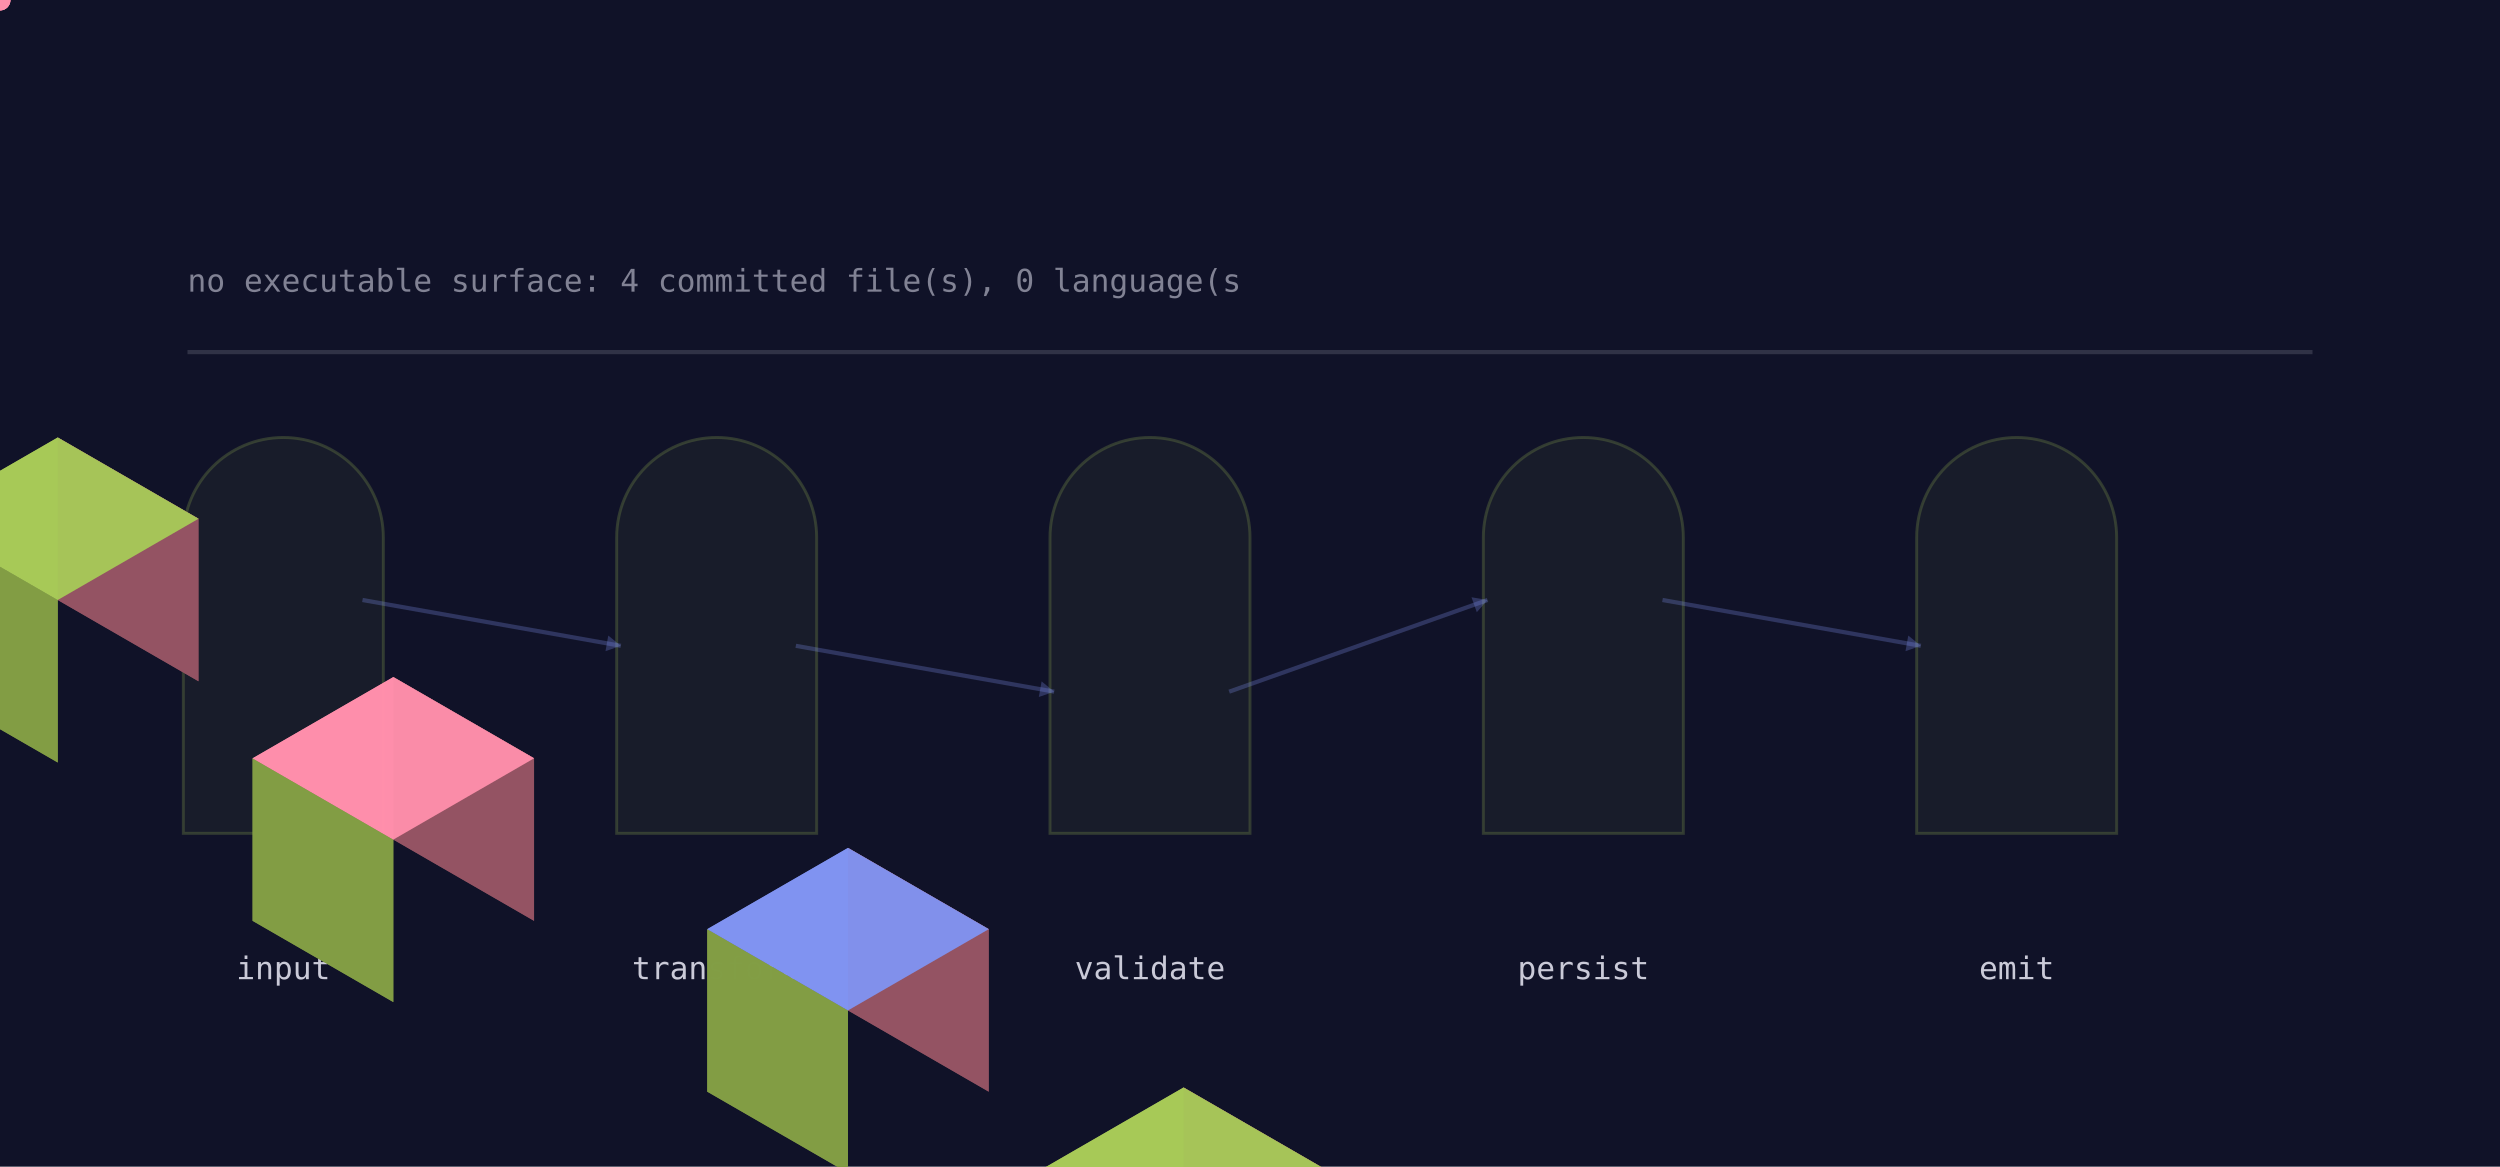
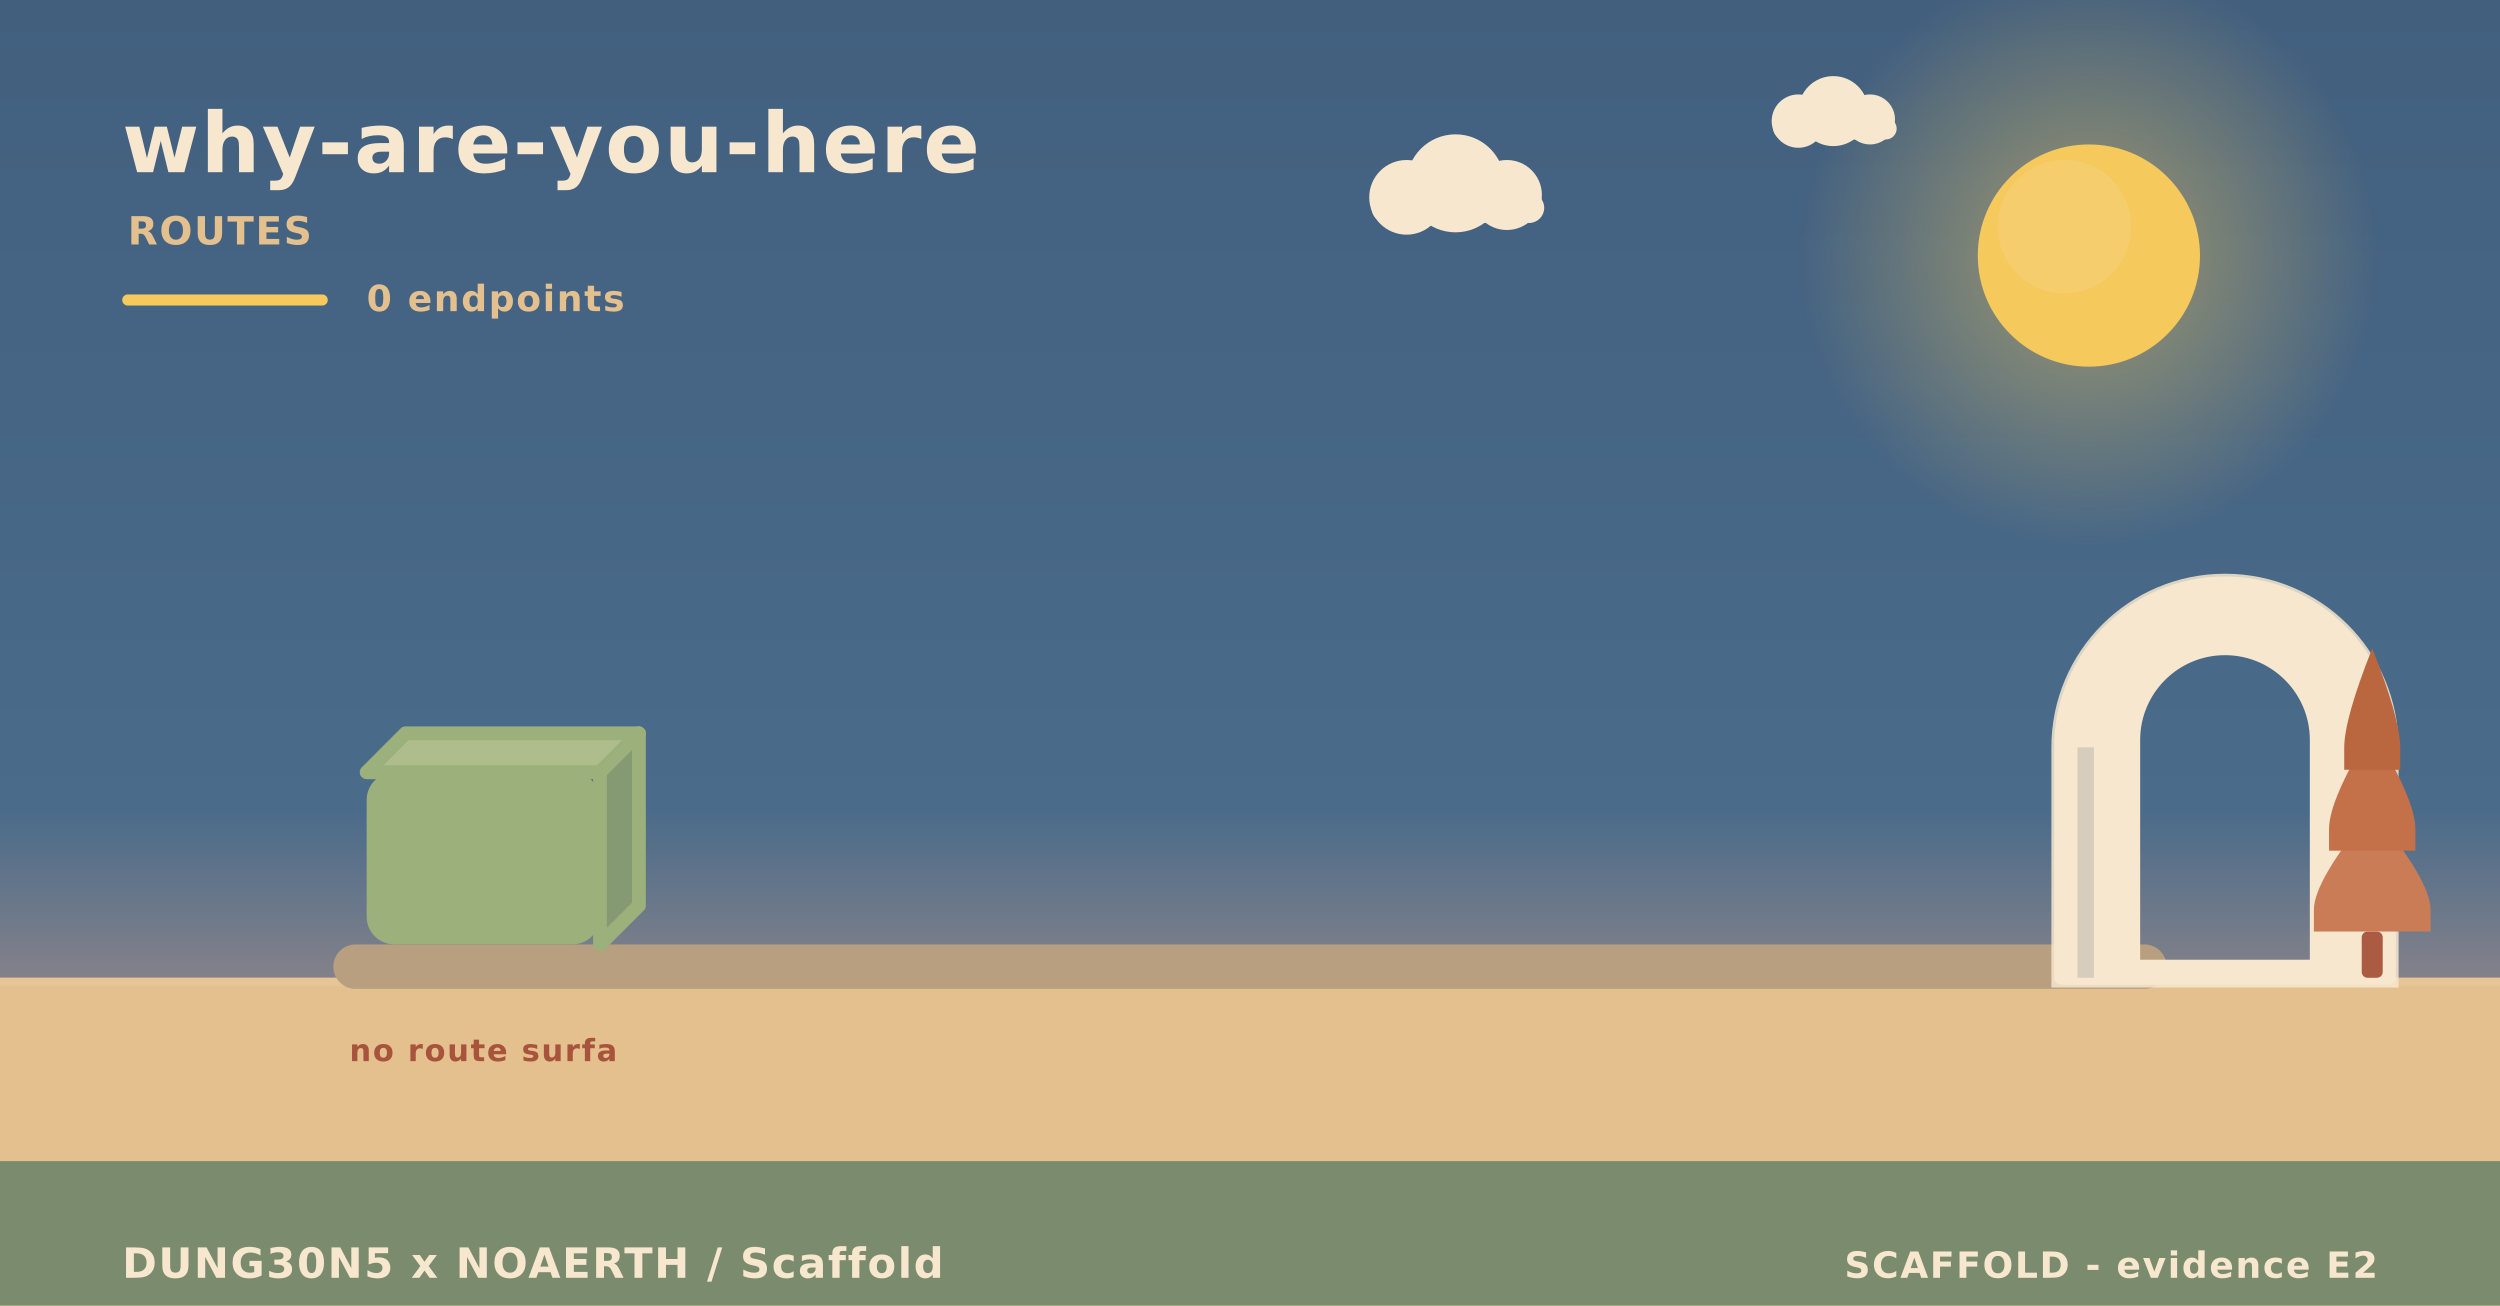
- <svg xmlns="http://www.w3.org/2000/svg" viewBox="0 0 1200 560" width="1200" height="560" role="img" aria-label="why-are-you-here data flow">
-   <rect width="1200" height="560" fill="#101228" />
-   <defs>
-     <linearGradient id="gf" x1="0" y1="0" x2="1" y2="1">
-       <stop offset="0%" stop-color="#8093f1" />
-       <stop offset="100%" stop-color="#a7c957" />
-     </linearGradient>
-   </defs>
-   <path d="M88.00,400.00 L88.00,258.00 A48.00,48.00 0 0 1 184.00,258.00 L184.00,400.00 Z" fill="rgba(167,201,87,0.100)" opacity="0.55" stroke="rgba(167,201,87,0.400)" stroke-width="1.4" />
-   <polygon points="-133.37,173.00 -65.82,212.00 -65.82,134.00 -133.37,95.00" fill="#945363" opacity="0.95" />
-   <polygon points="-200.92,212.00 -133.37,251.00 -133.37,173.00 -200.92,134.00" fill="#829d44" opacity="0.95" />
-   <polygon points="-133.37,95.00 -65.82,134.00 -133.37,173.00 -200.92,134.00" fill="#8093f1" opacity="0.95" />
+ <svg xmlns="http://www.w3.org/2000/svg" width="900" height="470" viewBox="0 0 900 470" role="img" aria-label="why-are-you-here - how data moves">
+   <linearGradient id="skyd" x1="0" y1="0" x2="0" y2="1">
+     <stop offset="0" stop-color="#425f7e" />
+     <stop offset="0.62" stop-color="#4a6b8a" />
+     <stop offset="1" stop-color="#f3ad8a" />
+   </linearGradient>
+   <rect width="900" height="470" fill="url(#skyd)" />
+   <radialGradient id="sund">
+     <stop offset="0.35" stop-color="#f5c95c" stop-opacity="0.34" />
+     <stop offset="1" stop-color="#f5c95c" stop-opacity="0" />
+   </radialGradient>
+   <circle cx="752" cy="92" r="104" fill="url(#sund)" />
+   <circle cx="752" cy="92" r="40" fill="#f5c95c" />
+   <circle cx="743.2" cy="81.6" r="24" fill="#f5d27e" opacity="0.5" />
  <g>
-     <polygon points="-133.37,173.00 -65.82,212.00 -65.82,134.00 -133.37,95.00" fill="#945363" opacity="0.95" />
-     <polygon points="-200.92,212.00 -133.37,251.00 -133.37,173.00 -200.92,134.00" fill="#829d44" opacity="0.95" />
-     <polygon points="-133.37,95.00 -65.82,134.00 -133.37,173.00 -200.92,134.00" fill="#8093f1" opacity="0.95" />
-     <animate attributeName="opacity" values="0.25;1.0;0.25" dur="3.667s" begin="0.0s" repeatCount="indefinite" />
+     <circle cx="524" cy="66" r="17.64" fill="#f6e7ce" />
+     <circle cx="506.36" cy="71.04" r="13.44" fill="#f6e7ce" />
+     <circle cx="542.48" cy="70.2" r="12.6" fill="#f6e7ce" />
+     <rect x="493.76" y="69.36" width="62.16" height="10.92" rx="5.46" fill="#f6e7ce" />
+     <animateTransform attributeName="transform" type="translate" values="0 0;24 0;0 0" dur="36s" begin="0s" repeatCount="indefinite" />
  </g>
-   <text x="136" y="470" font-family="ui-monospace,Menlo,monospace" font-size="15" fill="rgba(242,242,255,0.820)" text-anchor="middle">input</text>
-   <path d="M296.00,400.00 L296.00,258.00 A48.00,48.00 0 0 1 392.00,258.00 L392.00,400.00 Z" fill="rgba(167,201,87,0.100)" opacity="0.55" stroke="rgba(167,201,87,0.400)" stroke-width="1.4" />
-   <polygon points="27.71,288.00 95.26,327.00 95.26,249.00 27.71,210.00" fill="#945363" opacity="0.95" />
-   <polygon points="-39.84,327.00 27.71,366.00 27.71,288.00 -39.84,249.00" fill="#829d44" opacity="0.95" />
-   <polygon points="27.71,210.00 95.26,249.00 27.71,288.00 -39.84,249.00" fill="#a7c957" opacity="0.95" />
  <g>
-     <polygon points="27.71,288.00 95.26,327.00 95.26,249.00 27.71,210.00" fill="#945363" opacity="0.95" />
-     <polygon points="-39.84,327.00 27.71,366.00 27.71,288.00 -39.84,249.00" fill="#829d44" opacity="0.95" />
-     <polygon points="27.71,210.00 95.26,249.00 27.71,288.00 -39.84,249.00" fill="#a7c957" opacity="0.95" />
-     <animate attributeName="opacity" values="0.25;1.0;0.25" dur="3.667s" begin="0.4s" repeatCount="indefinite" />
+     <circle cx="660" cy="40" r="12.6" fill="#f6e7ce" />
+     <circle cx="647.4" cy="43.6" r="9.6" fill="#f6e7ce" />
+     <circle cx="673.2" cy="43" r="9" fill="#f6e7ce" />
+     <rect x="638.4" y="42.4" width="44.4" height="7.8" rx="3.9" fill="#f6e7ce" />
+     <animateTransform attributeName="transform" type="translate" values="0 0;-18 0;0 0" dur="46s" begin="3s" repeatCount="indefinite" />
  </g>
-   <text x="344" y="470" font-family="ui-monospace,Menlo,monospace" font-size="15" fill="rgba(242,242,255,0.820)" text-anchor="middle">transform</text>
-   <line x1="174.00" y1="288.00" x2="298.00" y2="310.00" stroke="rgba(128,147,241,0.500)" stroke-width="2.00" opacity="0.55" />
-   <polygon points="298.00,310.00 291.97,305.07 290.64,312.55" fill="rgba(128,147,241,0.500)" opacity="0.55" />
-   <g opacity="0.9">
-     <circle cx="0.00" cy="0.00" r="5.00" fill="#ff8fab" opacity="1.00" />
-     <animateTransform attributeName="transform" type="translate" values="174.00,288.00 298.00,310.00" dur="2.933s" begin="0.0s" repeatCount="indefinite" />
-     <animateTransform attributeName="transform" type="translate" values="298.00,310.00 174.00,288.00" dur="2.933s" begin="1.467s" repeatCount="indefinite" />
+   <rect x="0" y="352" width="900" height="118" fill="#e3c08d" />
+   <rect x="0" y="352" width="900" height="3" fill="#e6c596" />
+   <text x="44" y="62" font-family="Verdana,DejaVu Sans,sans-serif" font-size="30" font-weight="700" letter-spacing="0.6" fill="#f6e7ce" text-anchor="start">why-are-you-here</text>
+   <text x="46" y="88" font-family="Verdana,DejaVu Sans,sans-serif" font-size="14" font-weight="700" letter-spacing="0.6" fill="#e3c08d" text-anchor="start">ROUTES</text>
+   <rect x="44" y="106" width="74" height="4" rx="2" fill="#f5c95c" />
+   <text x="132" y="112" font-family="Verdana,DejaVu Sans,sans-serif" font-size="13" font-weight="700" letter-spacing="0.6" fill="#e3c08d" text-anchor="start">0 endpoints</text>
+   <rect x="120" y="340" width="660" height="16" rx="8" fill="#b79f80" />
+   <g>
+     <path d="M132,278 L216,278 L230,264 L146,264 Z" fill="#afbc8c" stroke="#9bb07a" stroke-width="5" stroke-linejoin="round" />
+     <path d="M216,278 L230,264 L230,326 L216,340 Z" fill="#859972" stroke="#9bb07a" stroke-width="5" stroke-linejoin="round" />
+     <rect x="132" y="278" width="84" height="62" rx="10" fill="#9bb07a" />
+     <animateTransform attributeName="transform" type="translate" values="0 10;0 0" dur="0.8s" begin="0s" fill="freeze" />
  </g>
-   <path d="M504.00,400.00 L504.00,258.00 A48.00,48.00 0 0 1 600.00,258.00 L600.00,400.00 Z" fill="rgba(167,201,87,0.100)" opacity="0.55" stroke="rgba(167,201,87,0.400)" stroke-width="1.4" />
-   <polygon points="188.79,403.00 256.34,442.00 256.34,364.00 188.79,325.00" fill="#945363" opacity="0.95" />
-   <polygon points="121.24,442.00 188.79,481.00 188.79,403.00 121.24,364.00" fill="#829d44" opacity="0.95" />
-   <polygon points="188.79,325.00 256.34,364.00 188.79,403.00 121.24,364.00" fill="#ff8fab" opacity="0.95" />
-   <g>
-     <polygon points="188.79,403.00 256.34,442.00 256.34,364.00 188.79,325.00" fill="#945363" opacity="0.95" />
-     <polygon points="121.24,442.00 188.79,481.00 188.79,403.00 121.24,364.00" fill="#829d44" opacity="0.95" />
-     <polygon points="188.79,325.00 256.34,364.00 188.79,403.00 121.24,364.00" fill="#ff8fab" opacity="0.95" />
-     <animate attributeName="opacity" values="0.25;1.0;0.25" dur="3.667s" begin="0.8s" repeatCount="indefinite" />
-   </g>
-   <text x="552" y="470" font-family="ui-monospace,Menlo,monospace" font-size="15" fill="rgba(242,242,255,0.820)" text-anchor="middle">validate</text>
-   <line x1="382.00" y1="310.00" x2="506.00" y2="332.00" stroke="rgba(128,147,241,0.500)" stroke-width="2.00" opacity="0.55" />
-   <polygon points="506.00,332.00 499.97,327.07 498.64,334.55" fill="rgba(128,147,241,0.500)" opacity="0.55" />
-   <g opacity="0.9">
-     <circle cx="0.00" cy="0.00" r="5.00" fill="#ff8fab" opacity="1.00" />
-     <animateTransform attributeName="transform" type="translate" values="382.00,310.00 506.00,332.00" dur="2.933s" begin="0.45s" repeatCount="indefinite" />
-     <animateTransform attributeName="transform" type="translate" values="506.00,332.00 382.00,310.00" dur="2.933s" begin="1.917s" repeatCount="indefinite" />
-   </g>
-   <path d="M712.00,400.00 L712.00,258.00 A48.00,48.00 0 0 1 808.00,258.00 L808.00,400.00 Z" fill="rgba(167,201,87,0.100)" opacity="0.55" stroke="rgba(167,201,87,0.400)" stroke-width="1.4" />
-   <polygon points="407.03,485.00 474.58,524.00 474.58,446.00 407.03,407.00" fill="#945363" opacity="0.95" />
-   <polygon points="339.48,524.00 407.03,563.00 407.03,485.00 339.48,446.00" fill="#829d44" opacity="0.95" />
-   <polygon points="407.03,407.00 474.58,446.00 407.03,485.00 339.48,446.00" fill="#8093f1" opacity="0.95" />
-   <g>
-     <polygon points="407.03,485.00 474.58,524.00 474.58,446.00 407.03,407.00" fill="#945363" opacity="0.95" />
-     <polygon points="339.48,524.00 407.03,563.00 407.03,485.00 339.48,446.00" fill="#829d44" opacity="0.95" />
-     <polygon points="407.03,407.00 474.58,446.00 407.03,485.00 339.48,446.00" fill="#8093f1" opacity="0.95" />
-     <animate attributeName="opacity" values="0.25;1.0;0.25" dur="3.667s" begin="1.2s" repeatCount="indefinite" />
-   </g>
-   <text x="760" y="470" font-family="ui-monospace,Menlo,monospace" font-size="15" fill="rgba(242,242,255,0.820)" text-anchor="middle">persist</text>
-   <line x1="590.00" y1="332.00" x2="714.00" y2="288.00" stroke="rgba(128,147,241,0.500)" stroke-width="2.00" opacity="0.55" />
-   <polygon points="714.00,288.00 706.32,286.69 708.86,293.86" fill="rgba(128,147,241,0.500)" opacity="0.55" />
-   <g opacity="0.9">
-     <circle cx="0.00" cy="0.00" r="5.00" fill="#ff8fab" opacity="1.00" />
-     <animateTransform attributeName="transform" type="translate" values="590.00,332.00 714.00,288.00" dur="2.933s" begin="0.9s" repeatCount="indefinite" />
-     <animateTransform attributeName="transform" type="translate" values="714.00,288.00 590.00,332.00" dur="2.933s" begin="2.367s" repeatCount="indefinite" />
-   </g>
-   <path d="M920.00,400.00 L920.00,258.00 A48.00,48.00 0 0 1 1016.00,258.00 L1016.00,400.00 Z" fill="rgba(167,201,87,0.100)" opacity="0.55" stroke="rgba(167,201,87,0.400)" stroke-width="1.4" />
-   <polygon points="568.11,600.00 635.66,639.00 635.66,561.00 568.11,522.00" fill="#945363" opacity="0.95" />
-   <polygon points="500.56,639.00 568.11,678.00 568.11,600.00 500.56,561.00" fill="#829d44" opacity="0.95" />
-   <polygon points="568.11,522.00 635.66,561.00 568.11,600.00 500.56,561.00" fill="#a7c957" opacity="0.95" />
-   <g>
-     <polygon points="568.11,600.00 635.66,639.00 635.66,561.00 568.11,522.00" fill="#945363" opacity="0.95" />
-     <polygon points="500.56,639.00 568.11,678.00 568.11,600.00 500.56,561.00" fill="#829d44" opacity="0.95" />
-     <polygon points="568.11,522.00 635.66,561.00 568.11,600.00 500.56,561.00" fill="#a7c957" opacity="0.95" />
-     <animate attributeName="opacity" values="0.25;1.0;0.25" dur="3.667s" begin="1.6s" repeatCount="indefinite" />
-   </g>
-   <text x="968" y="470" font-family="ui-monospace,Menlo,monospace" font-size="15" fill="rgba(242,242,255,0.820)" text-anchor="middle">emit</text>
-   <line x1="798.00" y1="288.00" x2="922.00" y2="310.00" stroke="rgba(128,147,241,0.500)" stroke-width="2.00" opacity="0.55" />
-   <polygon points="922.00,310.00 915.97,305.07 914.64,312.55" fill="rgba(128,147,241,0.500)" opacity="0.55" />
-   <g opacity="0.9">
-     <circle cx="0.00" cy="0.00" r="5.00" fill="#ff8fab" opacity="1.00" />
-     <animateTransform attributeName="transform" type="translate" values="798.00,288.00 922.00,310.00" dur="2.933s" begin="1.35s" repeatCount="indefinite" />
-     <animateTransform attributeName="transform" type="translate" values="922.00,310.00 798.00,288.00" dur="2.933s" begin="2.817s" repeatCount="indefinite" />
-   </g>
-   <rect x="90.00" y="168.00" width="1020.00" height="2.00" rx="0.00" fill="rgba(242,242,255,0.140)" opacity="1.00" />
-   <text x="90" y="140" font-family="ui-monospace,Menlo,monospace" font-size="15" fill="rgba(242,242,255,0.500)">no executable surface: 4 committed file(s), 0 language(s</text>
+   <text x="174" y="382" font-family="Verdana,DejaVu Sans,sans-serif" font-size="11" font-weight="700" letter-spacing="0.6" fill="#a8543c" text-anchor="middle">no route surfa</text>
+   <path d="M742,352 L742,269.04 A59,59 0 0 1 860,269.04 L860,352 Z M767.96,348 L767.96,266.4 A33.04,33.04 0 0 1 834.04,266.4 L834.04,348 Z" fill="#f6e7ce" fill-rule="evenodd" stroke="#f6e7ce" stroke-width="5" stroke-linejoin="round" />
+   <path d="M742,352 L742,269.04 A59,59 0 0 1 860,269.04 L860,352 Z" fill="none" stroke="#f6e7ce" stroke-width="7" stroke-linecap="round" opacity="0.85" />
+   <rect x="747.9" y="269.04" width="5.9" height="82.96" fill="#d7cdbc" />
+   <rect x="850.22" y="335.36" width="7.56" height="16.64" rx="2.1" fill="#ac5b43" />
+   <path d="M854,291.68 Q833,317.01 833,327.5 Q833,335.36 833,335.36 L875,335.36 Q875,335.36 875,327.5 Q875,317.01 854,291.68 Z" fill="#c97c56" />
+   <path d="M854,262.56 Q838.46,287.89 838.46,298.38 Q838.46,306.24 838.46,306.24 L869.54,306.24 Q869.54,306.24 869.54,298.38 Q869.54,287.89 854,262.56 Z" fill="#c47048" />
+   <path d="M854,233.44 Q843.92,258.77 843.92,269.26 Q843.92,277.12 843.92,277.12 L864.08,277.12 Q864.08,277.12 864.08,269.26 Q864.08,258.77 854,233.44 Z" fill="#ba663f" />
+   <rect x="0" y="418" width="900" height="52" rx="0" fill="#75886c" opacity="0.94" />
+   <text x="44" y="460" font-family="Verdana,DejaVu Sans,sans-serif" font-size="15" font-weight="700" letter-spacing="0.6" fill="#f6e7ce" text-anchor="start">DUNG30N5 x NOAERTH  /  Scaffold</text>
+   <text x="856" y="460" font-family="Verdana,DejaVu Sans,sans-serif" font-size="13" font-weight="700" letter-spacing="0.6" fill="#f6e7ce" text-anchor="end">SCAFFOLD  -  evidence E2</text>
</svg>
